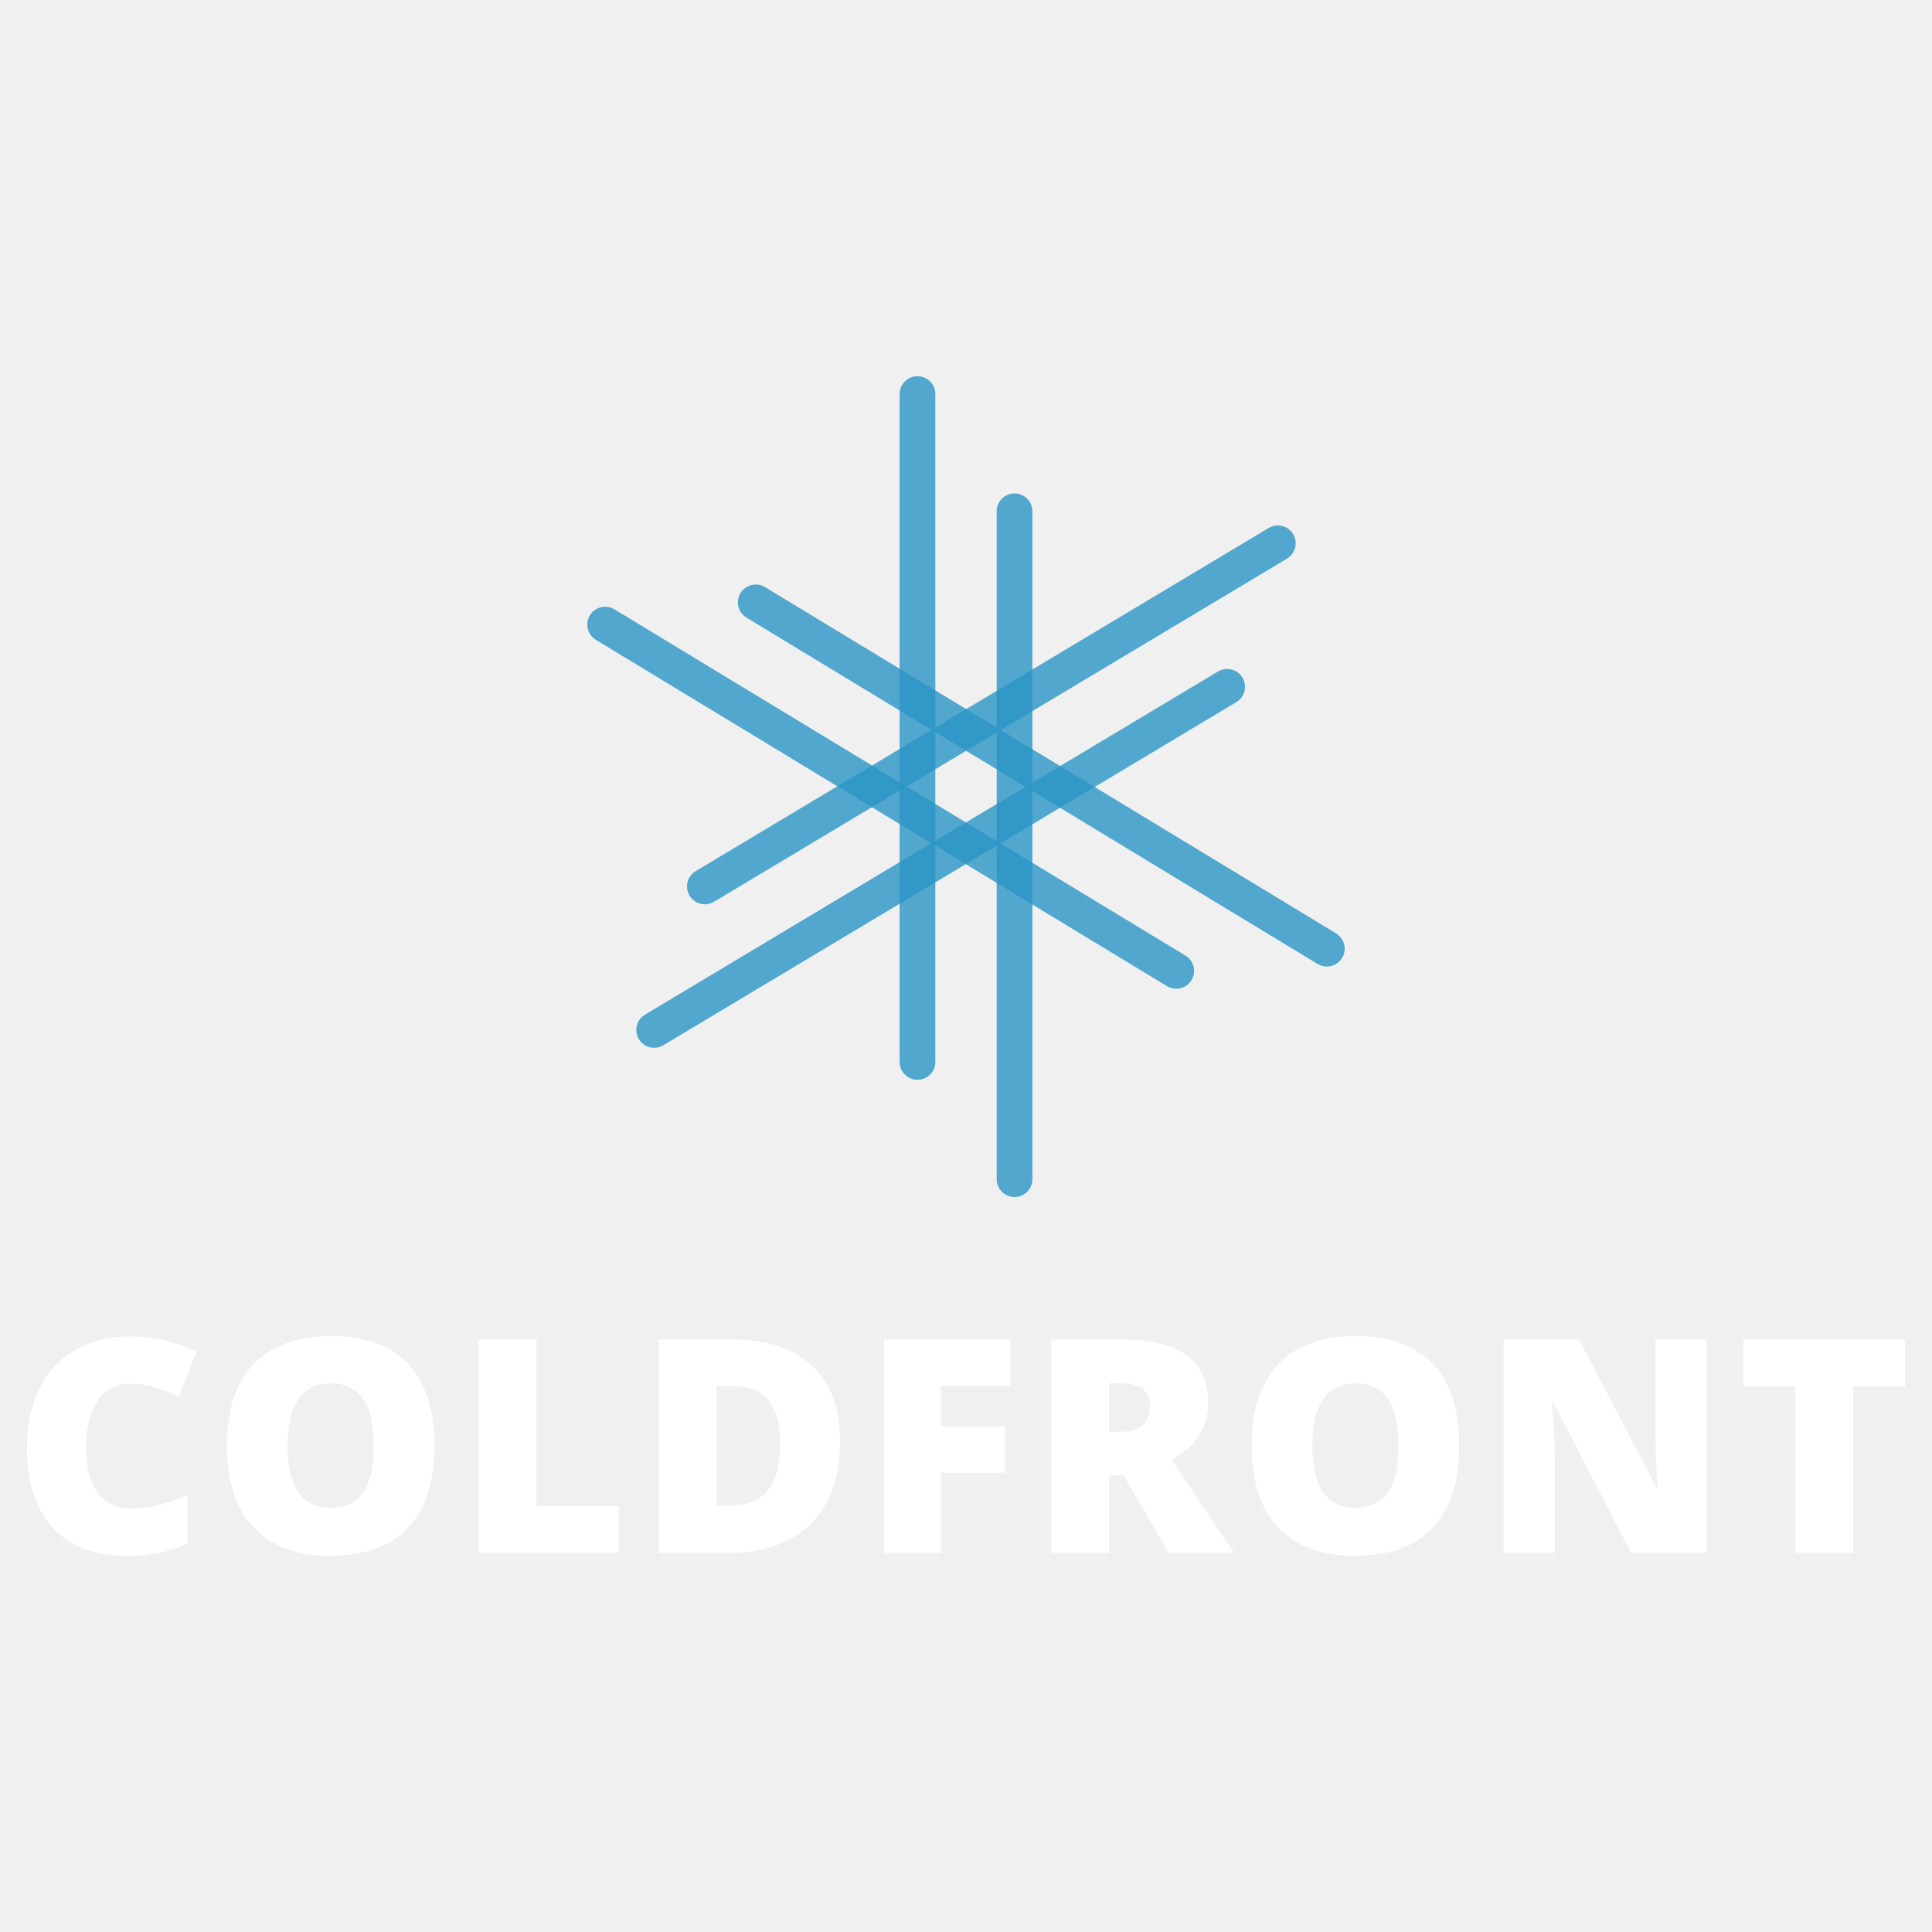
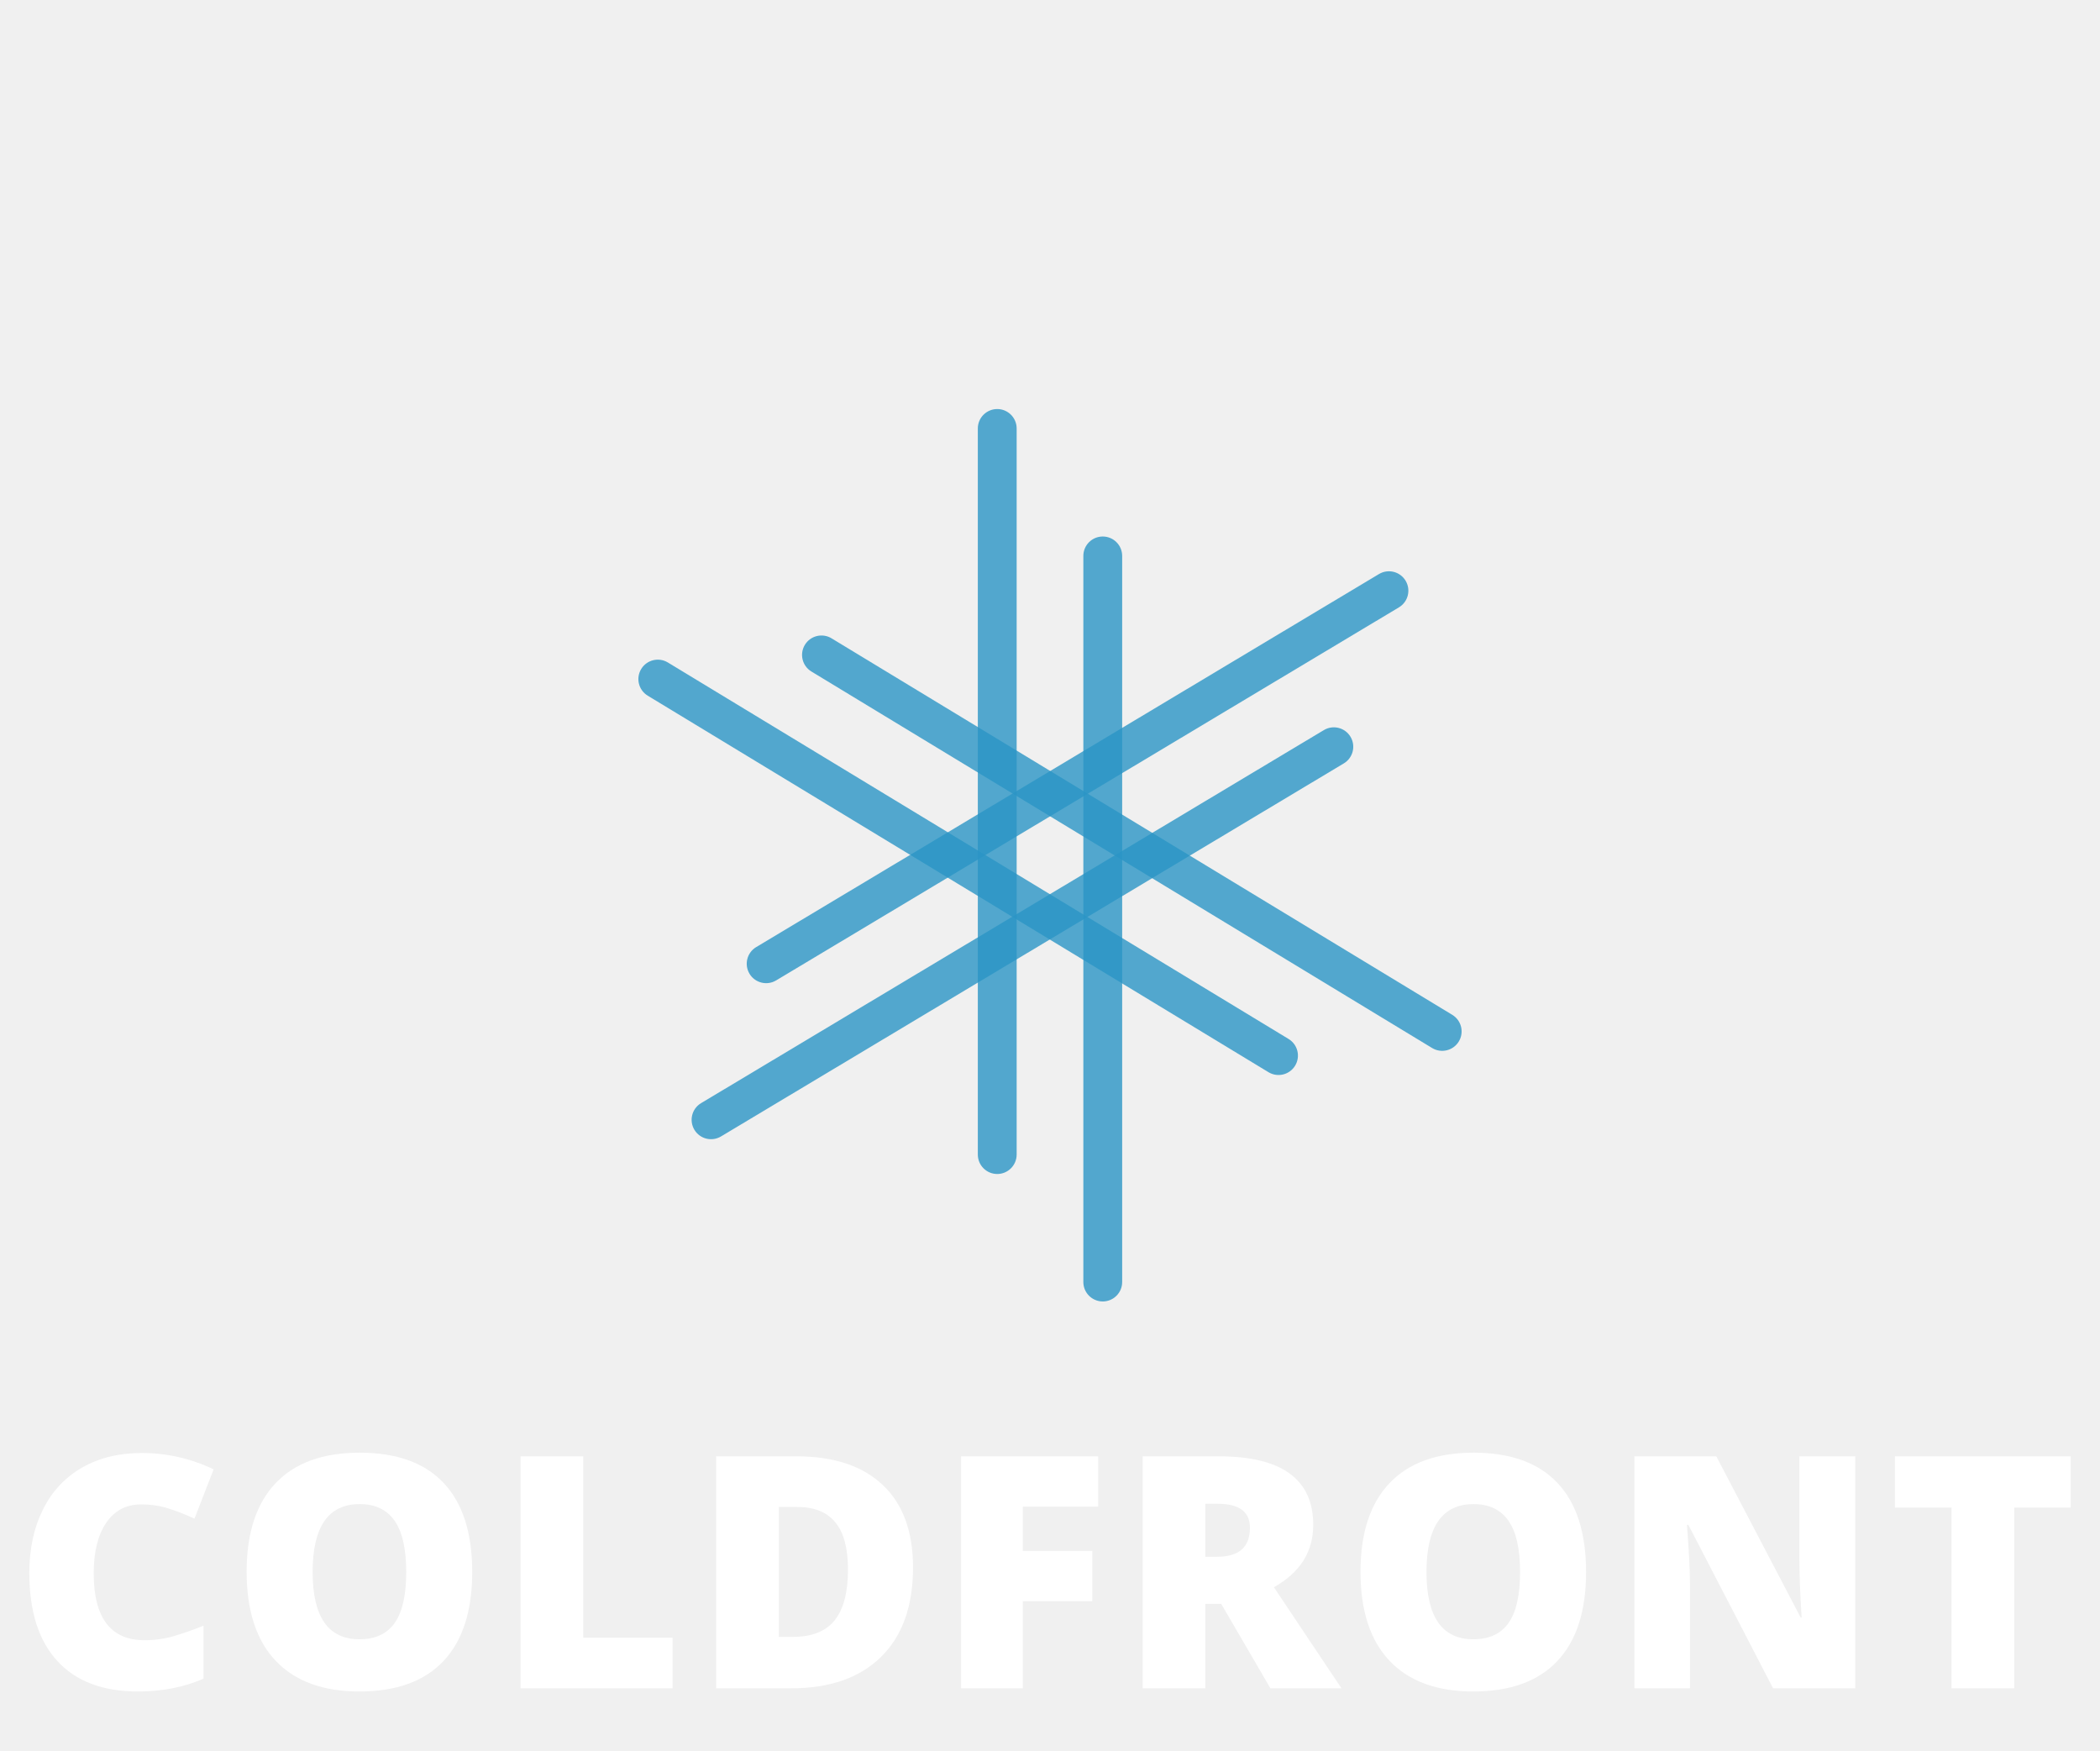
- <svg xmlns="http://www.w3.org/2000/svg" version="1.1" id="Layer_1" x="0px" y="0px" width="600px" height="600px" viewBox="0 0 600 600" enable-background="new 0 0 600 600" xml:space="preserve">
+ <svg xmlns="http://www.w3.org/2000/svg" version="1.1" id="Layer_1" x="0px" y="0px" width="600px" height="500px" viewBox="0 0 600 500" enable-background="new 0 0 600 500" xml:space="preserve">
  <g id="Layer_2">
</g>
  <g>
    <g>
      <path fill="#FFFFFF" d="M40.331,429.723c-4.264,0-7.584,1.745-9.973,5.233c-2.387,3.491-3.582,8.304-3.582,14.437    c0,12.75,4.85,19.125,14.551,19.125c2.929,0,5.773-0.408,8.519-1.227c2.751-0.812,5.515-1.795,8.297-2.942v15.14    c-5.531,2.444-11.784,3.67-18.764,3.67c-10,0-17.669-2.9-23-8.702c-5.334-5.802-7.999-14.188-7.999-25.152    c0-6.858,1.291-12.887,3.872-18.084c2.583-5.196,6.302-9.19,11.152-11.981c4.849-2.8,10.554-4.201,17.107-4.201    c7.16,0,14.005,1.561,20.53,4.673l-5.48,14.094c-2.448-1.146-4.898-2.114-7.342-2.898C45.768,430.12,43.14,429.723,40.331,429.723    z" />
      <path fill="#FFFFFF" d="M134.919,449.033c0,11.147-2.736,19.622-8.206,25.423c-5.471,5.802-13.477,8.703-24.021,8.703    c-10.395,0-18.361-2.916-23.908-8.745c-5.544-5.835-8.316-14.322-8.316-25.471c0-11.032,2.756-19.453,8.271-25.27    c5.513-5.816,13.529-8.725,24.045-8.725c10.545,0,18.538,2.885,23.976,8.656C132.195,429.376,134.919,437.854,134.919,449.033z     M89.323,449.033c0,12.811,4.455,19.213,13.368,19.213c4.534,0,7.895-1.555,10.084-4.666c2.19-3.114,3.287-7.962,3.287-14.547    c0-6.618-1.111-11.506-3.333-14.666c-2.22-3.156-5.539-4.735-9.947-4.735C93.807,429.631,89.323,436.098,89.323,449.033z" />
      <path fill="#FFFFFF" d="M148.736,482.25v-66.26h17.902v51.803h25.519v14.457H148.736z" />
      <path fill="#FFFFFF" d="M260.863,447.713c0,11.061-3.043,19.578-9.133,25.566c-6.089,5.979-14.646,8.97-25.675,8.97h-21.437    v-66.261h22.933c10.636,0,18.846,2.721,24.635,8.159C257.97,429.587,260.863,437.445,260.863,447.713z M242.281,448.354    c0-6.074-1.199-10.576-3.602-13.509c-2.405-2.93-6.053-4.395-10.949-4.395h-5.209v37.116h3.988c5.438,0,9.426-1.576,11.967-4.737    C241.01,459.674,242.281,454.847,242.281,448.354z" />
      <path fill="#FFFFFF" d="M292.224,482.251l-17.629-0.001v-66.26h39.159v14.365h-21.53v12.646h19.854v14.366h-19.854V482.251z" />
      <path fill="#FFFFFF" d="M344.389,458.142v24.111h-17.902v-66.264h21.709c18.01,0,27.014,6.528,27.014,19.581    c0,7.675-3.748,13.611-11.238,17.812l19.305,28.871h-20.303l-14.051-24.11L344.389,458.142L344.389,458.142z M344.389,444.681    h3.354c6.254,0,9.383-2.763,9.383-8.296c0-4.561-3.068-6.842-9.197-6.842h-3.539V444.681z" />
      <path fill="#FFFFFF" d="M453.164,449.036c0,11.146-2.736,19.618-8.205,25.421c-5.469,5.801-13.479,8.703-24.023,8.703    c-10.393,0-18.361-2.918-23.904-8.746c-5.547-5.836-8.318-14.324-8.318-25.472c0-11.032,2.756-19.452,8.271-25.268    c5.514-5.819,13.529-8.727,24.043-8.727c10.545,0,18.535,2.886,23.979,8.657C450.442,429.376,453.164,437.854,453.164,449.036z     M407.567,449.036c0,12.809,4.455,19.212,13.369,19.212c4.535,0,7.895-1.557,10.084-4.667c2.193-3.114,3.287-7.963,3.287-14.545    c0-6.621-1.109-11.507-3.332-14.668c-2.219-3.157-5.537-4.733-9.947-4.733C412.053,429.634,407.567,436.098,407.567,449.036z" />
      <path fill="#FFFFFF" d="M530.071,482.255h-23.477l-24.203-46.685h-0.406c0.574,7.342,0.861,12.944,0.861,16.813v29.868h-15.863    v-66.264h23.389l24.109,46.052h0.273c-0.422-6.679-0.635-12.041-0.635-16.091V415.99h15.951V482.255z" />
      <path fill="#FFFFFF" d="M575.481,482.255h-17.898v-51.622h-16.178v-14.641h50.217v14.641h-16.139v51.622H575.481z" />
    </g>
    <g>
      <path opacity="0.8" fill="#2A95C5" enable-background="new    " d="M401.602,165.88c-1.574-2.627-4.98-3.479-7.607-1.909    L216.051,270.531c-2.629,1.574-3.481,4.982-1.911,7.608c1.574,2.627,4.979,3.482,7.611,1.909l177.943-106.561    C402.321,171.915,403.176,168.508,401.602,165.88z" />
      <path opacity="0.8" fill="#2A95C5" enable-background="new    " d="M385.858,210.451c-1.576-2.627-4.98-3.481-7.607-1.908    L200.305,315.105c-2.627,1.571-3.484,4.979-1.909,7.606c1.574,2.627,4.98,3.479,7.606,1.905l177.947-106.559    C386.574,216.484,387.432,213.076,385.858,210.451z" />
      <path opacity="0.8" fill="#2A95C5" enable-background="new    " d="M183.2,191.098c-1.59,2.62-0.752,6.03,1.865,7.617    l177.353,107.546c2.619,1.589,6.031,0.754,7.617-1.866c1.59-2.619,0.752-6.029-1.867-7.619l-177.35-107.544    C188.197,187.644,184.789,188.48,183.2,191.098z" />
      <path opacity="0.8" fill="#2A95C5" enable-background="new    " d="M229.964,184.194c-1.589,2.621-0.752,6.032,1.867,7.62    L409.18,299.362c2.621,1.584,6.029,0.749,7.619-1.868c1.59-2.62,0.752-6.029-1.867-7.617L237.582,182.33    C234.963,180.744,231.552,181.578,229.964,184.194z" />
      <path opacity="0.8" fill="#2A95C5" enable-background="new    " d="M284.927,116.84c-3.066,0-5.549,2.483-5.549,5.545v207.411    c0,3.061,2.482,5.547,5.549,5.547c3.058,0,5.545-2.486,5.545-5.547V122.385C290.472,119.324,287.985,116.84,284.927,116.84z" />
      <path opacity="0.8" fill="#2A95C5" enable-background="new    " d="M315.074,153.249c-3.062,0-5.547,2.482-5.547,5.544v207.41    c0,3.062,2.486,5.547,5.547,5.547c3.062,0,5.545-2.484,5.545-5.547v-207.41C320.621,155.731,318.137,153.249,315.074,153.249z" />
    </g>
  </g>
</svg>
